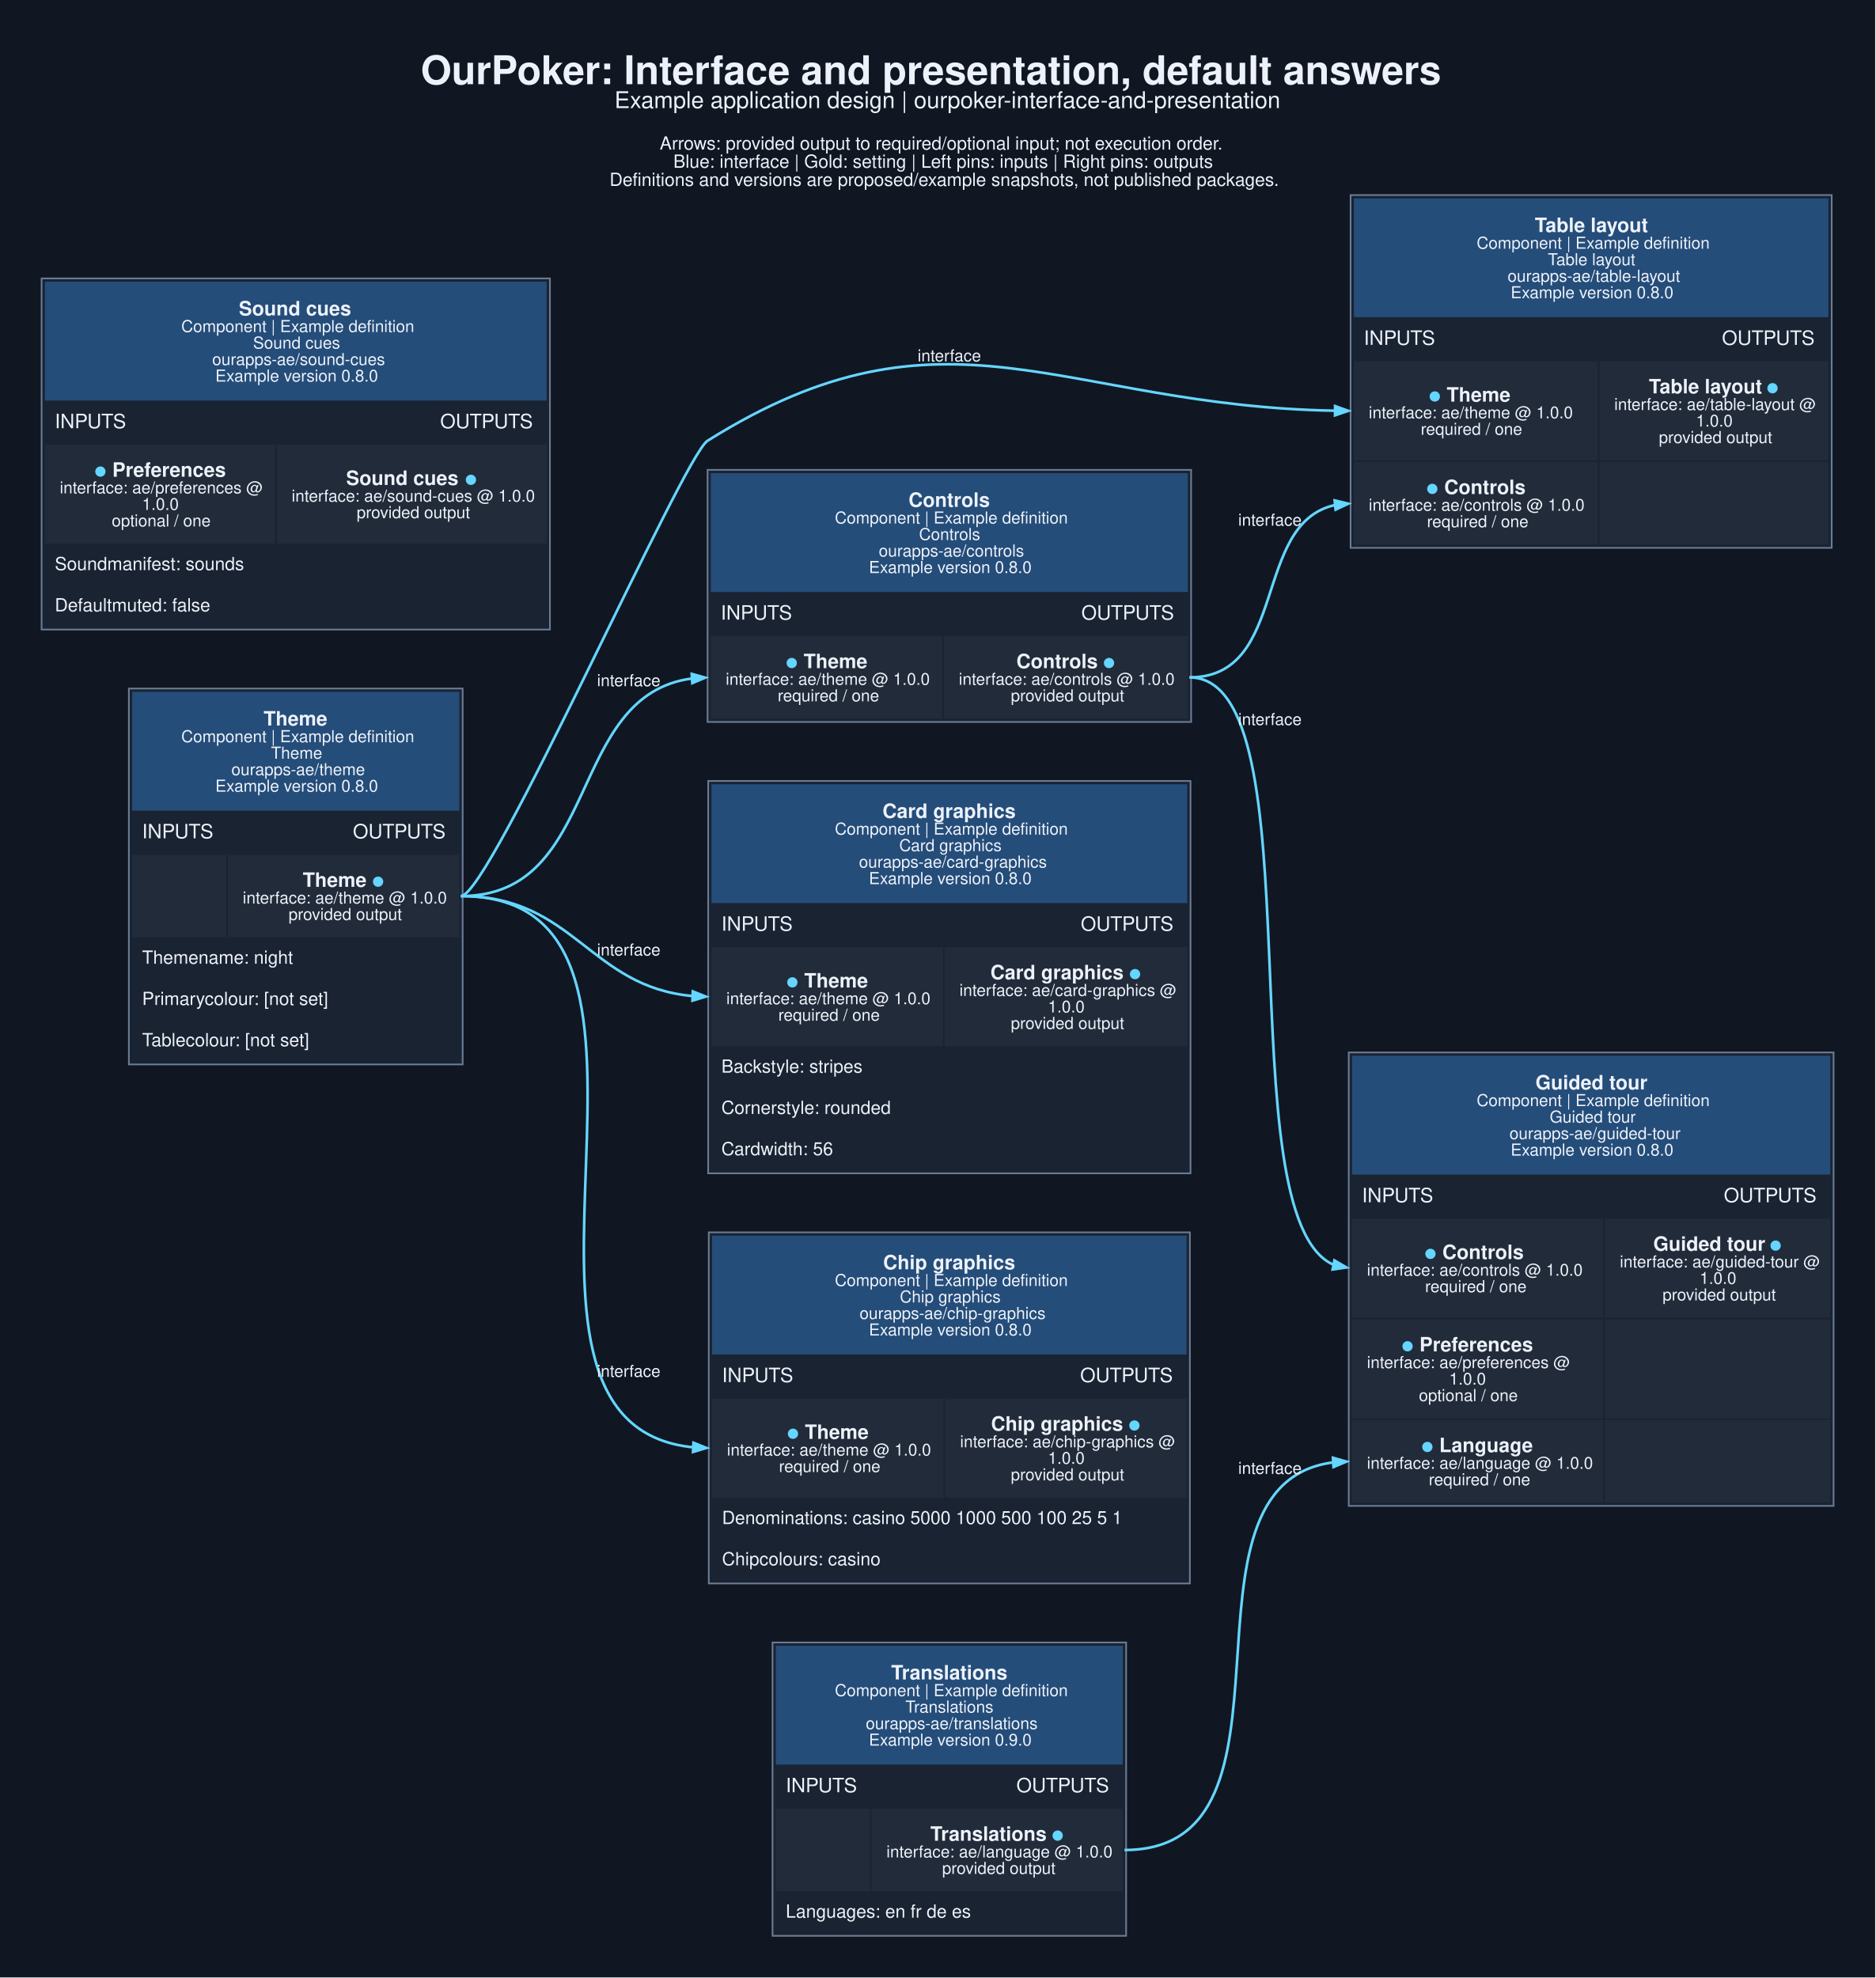
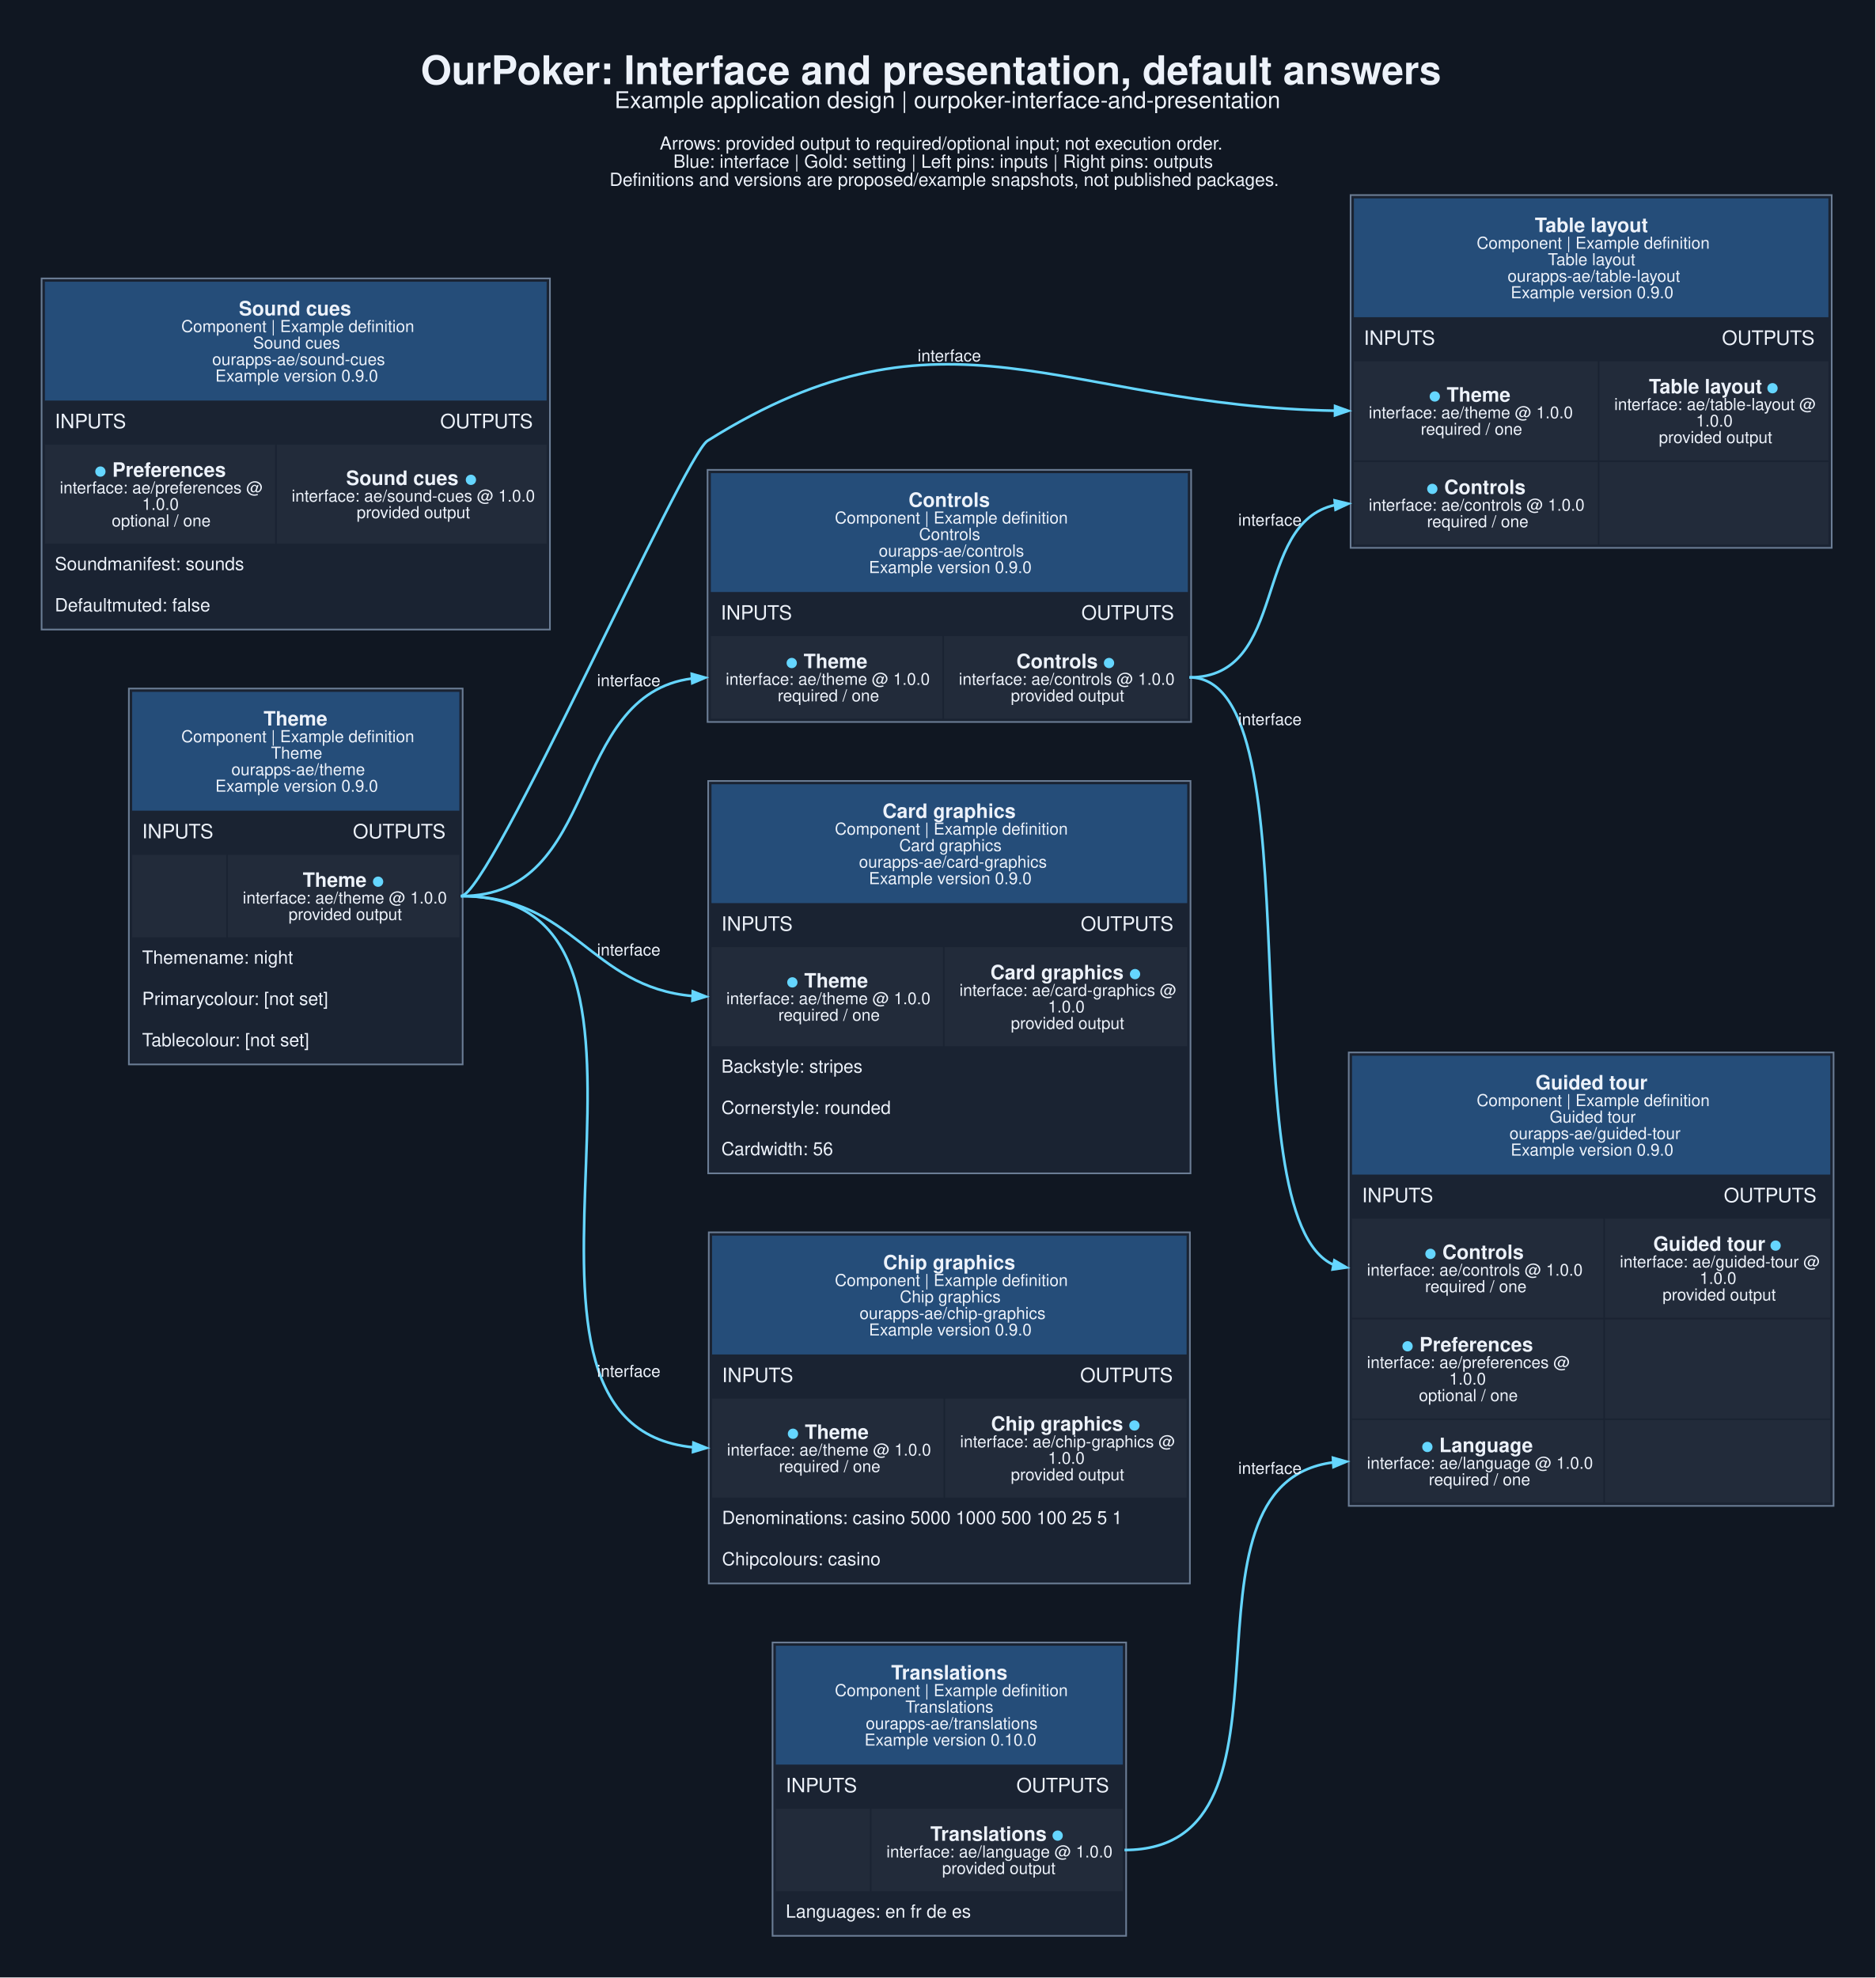
<svg xmlns="http://www.w3.org/2000/svg" width="1515pt" height="1598pt" viewBox="0.00 0.00 1515.00 1598.00">
  <g id="graph0" class="graph" transform="scale(1.33333 1.33333) rotate(0) translate(25.2 1172.95)">
    <polygon fill="#101722" stroke="none" points="-25.2,25.2 -25.2,-1172.95 1110.95,-1172.95 1110.95,25.2 -25.2,25.2" />
    <text xml:space="preserve" text-anchor="start" x="229.75" y="-1121.95" font-family="Helvetica,sans-Serif" font-weight="bold" font-size="24.00" fill="#edf2fa">OurPoker: Interface and presentation, default answers</text>
    <text xml:space="preserve" text-anchor="start" x="347.12" y="-1107.45" font-family="Helvetica,sans-Serif" font-size="14.00" fill="#edf2fa">Example application design | ourpoker-interface-and-presentation</text>
    <text xml:space="preserve" text-anchor="start" x="374.5" y="-1082.3" font-family="Helvetica,sans-Serif" font-size="11.00" fill="#edf2fa">Arrows: provided output to required/optional input; not execution order.</text>
    <text xml:space="preserve" text-anchor="start" x="382.75" y="-1071.3" font-family="Helvetica,sans-Serif" font-size="11.00" fill="#edf2fa">Blue: interface | Gold: setting | Left pins: inputs | Right pins: outputs</text>
    <text xml:space="preserve" text-anchor="start" x="344.12" y="-1060.3" font-family="Helvetica,sans-Serif" font-size="11.00" fill="#edf2fa">Definitions and versions are proposed/example snapshots, not published packages.</text>
    <g id="node1" class="node">
      <polygon fill="#1a2332" stroke="none" points="52.88,-528 52.88,-755.75 255.12,-755.75 255.12,-528 52.88,-528" />
      <polygon fill="#254d79" stroke="none" points="54.88,-681.75 54.88,-753.75 253.12,-753.75 253.12,-681.75 54.88,-681.75" />
      <text xml:space="preserve" text-anchor="start" x="134.5" y="-733.35" font-family="Helvetica,sans-Serif" font-weight="bold" font-size="12.00" fill="#edf2fa">Theme</text>
      <text xml:space="preserve" text-anchor="start" x="84.62" y="-723.25" font-family="Helvetica,sans-Serif" font-size="10.00" fill="#edf2fa">Component | Example definition</text>
      <text xml:space="preserve" text-anchor="start" x="139" y="-713.25" font-family="Helvetica,sans-Serif" font-size="10.00" fill="#edf2fa">Theme</text>
      <text xml:space="preserve" text-anchor="start" x="115" y="-703.25" font-family="Helvetica,sans-Serif" font-size="10.00" fill="#edf2fa">ourapps-ae/theme</text>
-       <text xml:space="preserve" text-anchor="start" x="105.25" y="-693.25" font-family="Helvetica,sans-Serif" font-size="10.00" fill="#edf2fa">Example version 0.8.0</text>
+       <text xml:space="preserve" text-anchor="start" x="105.25" y="-693.25" font-family="Helvetica,sans-Serif" font-size="10.00" fill="#edf2fa">Example version 0.9.0</text>
      <text xml:space="preserve" text-anchor="start" x="60.88" y="-665" font-family="Helvetica,sans-Serif" font-size="12.00" fill="#edf2fa">INPUTS</text>
      <text xml:space="preserve" text-anchor="start" x="188.62" y="-665" font-family="Helvetica,sans-Serif" font-size="12.00" fill="#edf2fa">OUTPUTS</text>
      <polygon fill="#222b3a" stroke="none" points="54.88,-605 54.88,-655 111.88,-655 111.88,-605 54.88,-605" />
      <polygon fill="#222b3a" stroke="none" points="112.88,-605 112.88,-655 253.12,-655 253.12,-605 112.88,-605" />
      <text xml:space="preserve" text-anchor="start" x="158.25" y="-635.6" font-family="Helvetica,sans-Serif" font-weight="bold" font-size="12.00" fill="#edf2fa">Theme </text>
      <text xml:space="preserve" text-anchor="start" x="200.25" y="-635.6" font-family="Helvetica,sans-Serif" font-weight="bold" font-size="12.00" fill="#65d6ff">●</text>
      <text xml:space="preserve" text-anchor="start" x="121.88" y="-625.5" font-family="Helvetica,sans-Serif" font-size="10.00" fill="#edf2fa">interface: ae/theme @ 1.0.0</text>
      <text xml:space="preserve" text-anchor="start" x="149.62" y="-615.5" font-family="Helvetica,sans-Serif" font-size="10.00" fill="#edf2fa">provided output</text>
      <text xml:space="preserve" text-anchor="start" x="60.88" y="-589" font-family="Helvetica,sans-Serif" font-size="11.00" fill="#edf2fa">Themename: night</text>
      <text xml:space="preserve" text-anchor="start" x="60.88" y="-564" font-family="Helvetica,sans-Serif" font-size="11.00" fill="#edf2fa">Primarycolour: [not set]</text>
      <text xml:space="preserve" text-anchor="start" x="60.88" y="-539" font-family="Helvetica,sans-Serif" font-size="11.00" fill="#edf2fa">Tablecolour: [not set]</text>
      <polygon fill="none" stroke="#6b7d95" points="52.88,-528 52.88,-755.75 255.12,-755.75 255.12,-528 52.88,-528" />
    </g>
    <g id="node2" class="node">
      <polygon fill="#1a2332" stroke="none" points="403.5,-735.5 403.5,-888.25 696.5,-888.25 696.5,-735.5 403.5,-735.5" />
      <polygon fill="#254d79" stroke="none" points="405.5,-814.25 405.5,-886.25 694.5,-886.25 694.5,-814.25 405.5,-814.25" />
      <text xml:space="preserve" text-anchor="start" x="525.25" y="-865.85" font-family="Helvetica,sans-Serif" font-weight="bold" font-size="12.00" fill="#edf2fa">Controls</text>
      <text xml:space="preserve" text-anchor="start" x="480.62" y="-855.75" font-family="Helvetica,sans-Serif" font-size="10.00" fill="#edf2fa">Component | Example definition</text>
      <text xml:space="preserve" text-anchor="start" x="531.62" y="-845.75" font-family="Helvetica,sans-Serif" font-size="10.00" fill="#edf2fa">Controls</text>
      <text xml:space="preserve" text-anchor="start" x="507.25" y="-835.75" font-family="Helvetica,sans-Serif" font-size="10.00" fill="#edf2fa">ourapps-ae/controls</text>
-       <text xml:space="preserve" text-anchor="start" x="501.25" y="-825.75" font-family="Helvetica,sans-Serif" font-size="10.00" fill="#edf2fa">Example version 0.8.0</text>
+       <text xml:space="preserve" text-anchor="start" x="501.25" y="-825.75" font-family="Helvetica,sans-Serif" font-size="10.00" fill="#edf2fa">Example version 0.9.0</text>
      <text xml:space="preserve" text-anchor="start" x="411.5" y="-797.5" font-family="Helvetica,sans-Serif" font-size="12.00" fill="#edf2fa">INPUTS</text>
      <text xml:space="preserve" text-anchor="start" x="630" y="-797.5" font-family="Helvetica,sans-Serif" font-size="12.00" fill="#edf2fa">OUTPUTS</text>
      <polygon fill="#222b3a" stroke="none" points="405.5,-737.5 405.5,-787.5 545.75,-787.5 545.75,-737.5 405.5,-737.5" />
      <text xml:space="preserve" text-anchor="start" x="450.88" y="-768.1" font-family="Helvetica,sans-Serif" font-weight="bold" font-size="12.00" fill="#65d6ff">●</text>
      <text xml:space="preserve" text-anchor="start" x="458.38" y="-768.1" font-family="Helvetica,sans-Serif" font-weight="bold" font-size="12.00" fill="#edf2fa"> Theme</text>
      <text xml:space="preserve" text-anchor="start" x="414.5" y="-758" font-family="Helvetica,sans-Serif" font-size="10.00" fill="#edf2fa">interface: ae/theme @ 1.0.0</text>
      <text xml:space="preserve" text-anchor="start" x="446" y="-748" font-family="Helvetica,sans-Serif" font-size="10.00" fill="#edf2fa">required / one</text>
      <polygon fill="#222b3a" stroke="none" points="546.75,-737.5 546.75,-787.5 694.5,-787.5 694.5,-737.5 546.75,-737.5" />
      <text xml:space="preserve" text-anchor="start" x="590.62" y="-768.1" font-family="Helvetica,sans-Serif" font-weight="bold" font-size="12.00" fill="#edf2fa">Controls </text>
      <text xml:space="preserve" text-anchor="start" x="643.12" y="-768.1" font-family="Helvetica,sans-Serif" font-weight="bold" font-size="12.00" fill="#65d6ff">●</text>
      <text xml:space="preserve" text-anchor="start" x="555.75" y="-758" font-family="Helvetica,sans-Serif" font-size="10.00" fill="#edf2fa">interface: ae/controls @ 1.0.0</text>
      <text xml:space="preserve" text-anchor="start" x="587.25" y="-748" font-family="Helvetica,sans-Serif" font-size="10.00" fill="#edf2fa">provided output</text>
      <polygon fill="none" stroke="#6b7d95" points="403.5,-735.5 403.5,-888.25 696.5,-888.25 696.5,-735.5 403.5,-735.5" />
    </g>
    <g id="edge1" class="edge">
      <path fill="none" stroke="#65d6ff" stroke-width="1.6" d="M254.12,-630C339.55,-630 317.51,-751.85 394.11,-761.85" />
      <polygon fill="#65d6ff" stroke="#65d6ff" stroke-width="1.6" points="393.92,-764.64 402.08,-762.35 394.27,-759.05 393.92,-764.64" />
      <text xml:space="preserve" text-anchor="middle" x="355.75" y="-757.19" font-family="Helvetica,sans-Serif" font-size="10.00" fill="#edf2fa">interface</text>
    </g>
    <g id="node3" class="node">
      <polygon fill="#1a2332" stroke="none" points="793.12,-841 793.12,-1054.75 1084.62,-1054.75 1084.62,-841 793.12,-841" />
      <polygon fill="#254d79" stroke="none" points="795.12,-980.75 795.12,-1052.75 1082.62,-1052.75 1082.62,-980.75 795.12,-980.75" />
      <text xml:space="preserve" text-anchor="start" x="904.75" y="-1032.35" font-family="Helvetica,sans-Serif" font-weight="bold" font-size="12.00" fill="#edf2fa">Table layout</text>
      <text xml:space="preserve" text-anchor="start" x="869.5" y="-1022.25" font-family="Helvetica,sans-Serif" font-size="10.00" fill="#edf2fa">Component | Example definition</text>
      <text xml:space="preserve" text-anchor="start" x="912.62" y="-1012.25" font-family="Helvetica,sans-Serif" font-size="10.00" fill="#edf2fa">Table layout</text>
      <text xml:space="preserve" text-anchor="start" x="888.25" y="-1002.25" font-family="Helvetica,sans-Serif" font-size="10.00" fill="#edf2fa">ourapps-ae/table-layout</text>
-       <text xml:space="preserve" text-anchor="start" x="890.12" y="-992.25" font-family="Helvetica,sans-Serif" font-size="10.00" fill="#edf2fa">Example version 0.8.0</text>
+       <text xml:space="preserve" text-anchor="start" x="890.12" y="-992.25" font-family="Helvetica,sans-Serif" font-size="10.00" fill="#edf2fa">Example version 0.9.0</text>
      <text xml:space="preserve" text-anchor="start" x="801.12" y="-964" font-family="Helvetica,sans-Serif" font-size="12.00" fill="#edf2fa">INPUTS</text>
      <text xml:space="preserve" text-anchor="start" x="1018.12" y="-964" font-family="Helvetica,sans-Serif" font-size="12.00" fill="#edf2fa">OUTPUTS</text>
      <polygon fill="#222b3a" stroke="none" points="795.12,-894 795.12,-954 942.88,-954 942.88,-894 795.12,-894" />
      <text xml:space="preserve" text-anchor="start" x="840.5" y="-929.6" font-family="Helvetica,sans-Serif" font-weight="bold" font-size="12.00" fill="#65d6ff">●</text>
      <text xml:space="preserve" text-anchor="start" x="848" y="-929.6" font-family="Helvetica,sans-Serif" font-weight="bold" font-size="12.00" fill="#edf2fa"> Theme</text>
      <text xml:space="preserve" text-anchor="start" x="804.12" y="-919.5" font-family="Helvetica,sans-Serif" font-size="10.00" fill="#edf2fa">interface: ae/theme @ 1.0.0</text>
      <text xml:space="preserve" text-anchor="start" x="835.62" y="-909.5" font-family="Helvetica,sans-Serif" font-size="10.00" fill="#edf2fa">required / one</text>
      <polygon fill="#222b3a" stroke="none" points="943.88,-894 943.88,-954 1082.62,-954 1082.62,-894 943.88,-894" />
      <text xml:space="preserve" text-anchor="start" x="973.88" y="-934.6" font-family="Helvetica,sans-Serif" font-weight="bold" font-size="12.00" fill="#edf2fa">Table layout </text>
      <text xml:space="preserve" text-anchor="start" x="1045.12" y="-934.6" font-family="Helvetica,sans-Serif" font-weight="bold" font-size="12.00" fill="#65d6ff">●</text>
      <text xml:space="preserve" text-anchor="start" x="952.88" y="-924.5" font-family="Helvetica,sans-Serif" font-size="10.00" fill="#edf2fa">interface: ae/table-layout @</text>
      <text xml:space="preserve" text-anchor="start" x="1002.38" y="-914.5" font-family="Helvetica,sans-Serif" font-size="10.00" fill="#edf2fa">1.0.0</text>
      <text xml:space="preserve" text-anchor="start" x="979.88" y="-904.5" font-family="Helvetica,sans-Serif" font-size="10.00" fill="#edf2fa">provided output</text>
      <polygon fill="#222b3a" stroke="none" points="795.12,-843 795.12,-893 942.88,-893 942.88,-843 795.12,-843" />
      <text xml:space="preserve" text-anchor="start" x="839" y="-873.6" font-family="Helvetica,sans-Serif" font-weight="bold" font-size="12.00" fill="#65d6ff">●</text>
      <text xml:space="preserve" text-anchor="start" x="846.5" y="-873.6" font-family="Helvetica,sans-Serif" font-weight="bold" font-size="12.00" fill="#edf2fa"> Controls</text>
      <text xml:space="preserve" text-anchor="start" x="804.12" y="-863.5" font-family="Helvetica,sans-Serif" font-size="10.00" fill="#edf2fa">interface: ae/controls @ 1.0.0</text>
      <text xml:space="preserve" text-anchor="start" x="839.38" y="-853.5" font-family="Helvetica,sans-Serif" font-size="10.00" fill="#edf2fa">required / one</text>
      <polygon fill="#222b3a" stroke="none" points="943.88,-843 943.88,-893 1082.62,-893 1082.62,-843 943.88,-843" />
      <polygon fill="none" stroke="#6b7d95" points="793.12,-841 793.12,-1054.75 1084.62,-1054.75 1084.62,-841 793.12,-841" />
    </g>
    <g id="edge2" class="edge">
      <path fill="none" stroke="#65d6ff" stroke-width="1.6" d="M254.12,-630C271.55,-630 388.74,-896.61 403.5,-905.88 547.83,-996.46 617.58,-926.84 784.06,-924.08" />
      <polygon fill="#65d6ff" stroke="#65d6ff" stroke-width="1.6" points="783.73,-926.89 791.7,-924.02 783.68,-921.29 783.73,-926.89" />
      <text xml:space="preserve" text-anchor="middle" x="550" y="-953.97" font-family="Helvetica,sans-Serif" font-size="10.00" fill="#edf2fa">interface</text>
    </g>
    <g id="node4" class="node">
      <polygon fill="#1a2332" stroke="none" points="403.88,-462 403.88,-699.75 696.12,-699.75 696.12,-462 403.88,-462" />
      <polygon fill="#254d79" stroke="none" points="405.88,-625.75 405.88,-697.75 694.12,-697.75 694.12,-625.75 405.88,-625.75" />
      <text xml:space="preserve" text-anchor="start" x="509.5" y="-677.35" font-family="Helvetica,sans-Serif" font-weight="bold" font-size="12.00" fill="#edf2fa">Card graphics</text>
      <text xml:space="preserve" text-anchor="start" x="480.62" y="-667.25" font-family="Helvetica,sans-Serif" font-size="10.00" fill="#edf2fa">Component | Example definition</text>
      <text xml:space="preserve" text-anchor="start" x="519.62" y="-657.25" font-family="Helvetica,sans-Serif" font-size="10.00" fill="#edf2fa">Card graphics</text>
      <text xml:space="preserve" text-anchor="start" x="495.25" y="-647.25" font-family="Helvetica,sans-Serif" font-size="10.00" fill="#edf2fa">ourapps-ae/card-graphics</text>
-       <text xml:space="preserve" text-anchor="start" x="501.25" y="-637.25" font-family="Helvetica,sans-Serif" font-size="10.00" fill="#edf2fa">Example version 0.8.0</text>
+       <text xml:space="preserve" text-anchor="start" x="501.25" y="-637.25" font-family="Helvetica,sans-Serif" font-size="10.00" fill="#edf2fa">Example version 0.9.0</text>
      <text xml:space="preserve" text-anchor="start" x="411.88" y="-609" font-family="Helvetica,sans-Serif" font-size="12.00" fill="#edf2fa">INPUTS</text>
      <text xml:space="preserve" text-anchor="start" x="629.62" y="-609" font-family="Helvetica,sans-Serif" font-size="12.00" fill="#edf2fa">OUTPUTS</text>
      <polygon fill="#222b3a" stroke="none" points="405.88,-539 405.88,-599 546.12,-599 546.12,-539 405.88,-539" />
      <text xml:space="preserve" text-anchor="start" x="451.25" y="-574.6" font-family="Helvetica,sans-Serif" font-weight="bold" font-size="12.00" fill="#65d6ff">●</text>
      <text xml:space="preserve" text-anchor="start" x="458.75" y="-574.6" font-family="Helvetica,sans-Serif" font-weight="bold" font-size="12.00" fill="#edf2fa"> Theme</text>
      <text xml:space="preserve" text-anchor="start" x="414.88" y="-564.5" font-family="Helvetica,sans-Serif" font-size="10.00" fill="#edf2fa">interface: ae/theme @ 1.0.0</text>
      <text xml:space="preserve" text-anchor="start" x="446.38" y="-554.5" font-family="Helvetica,sans-Serif" font-size="10.00" fill="#edf2fa">required / one</text>
      <polygon fill="#222b3a" stroke="none" points="547.12,-539 547.12,-599 694.12,-599 694.12,-539 547.12,-539" />
      <text xml:space="preserve" text-anchor="start" x="574.88" y="-579.6" font-family="Helvetica,sans-Serif" font-weight="bold" font-size="12.00" fill="#edf2fa">Card graphics </text>
      <text xml:space="preserve" text-anchor="start" x="658.88" y="-579.6" font-family="Helvetica,sans-Serif" font-weight="bold" font-size="12.00" fill="#65d6ff">●</text>
      <text xml:space="preserve" text-anchor="start" x="556.12" y="-569.5" font-family="Helvetica,sans-Serif" font-size="10.00" fill="#edf2fa">interface: ae/card-graphics @</text>
      <text xml:space="preserve" text-anchor="start" x="609.75" y="-559.5" font-family="Helvetica,sans-Serif" font-size="10.00" fill="#edf2fa">1.0.0</text>
      <text xml:space="preserve" text-anchor="start" x="587.25" y="-549.5" font-family="Helvetica,sans-Serif" font-size="10.00" fill="#edf2fa">provided output</text>
      <text xml:space="preserve" text-anchor="start" x="411.88" y="-523" font-family="Helvetica,sans-Serif" font-size="11.00" fill="#edf2fa">Backstyle: stripes</text>
      <text xml:space="preserve" text-anchor="start" x="411.88" y="-498" font-family="Helvetica,sans-Serif" font-size="11.00" fill="#edf2fa">Cornerstyle: rounded</text>
      <text xml:space="preserve" text-anchor="start" x="411.88" y="-473" font-family="Helvetica,sans-Serif" font-size="11.00" fill="#edf2fa">Cardwidth: 56</text>
      <polygon fill="none" stroke="#6b7d95" points="403.88,-462 403.88,-699.75 696.12,-699.75 696.12,-462 403.88,-462" />
    </g>
    <g id="edge4" class="edge">
      <path fill="none" stroke="#65d6ff" stroke-width="1.6" d="M254.12,-630C322.87,-630 331.84,-574.81 394.74,-569.42" />
      <polygon fill="#65d6ff" stroke="#65d6ff" stroke-width="1.6" points="394.58,-572.23 402.46,-569.1 394.35,-566.64 394.58,-572.23" />
      <text xml:space="preserve" text-anchor="middle" x="355.75" y="-593.99" font-family="Helvetica,sans-Serif" font-size="10.00" fill="#edf2fa">interface</text>
    </g>
    <g id="node5" class="node">
      <polygon fill="#1a2332" stroke="none" points="404.25,-213.5 404.25,-426.25 695.75,-426.25 695.75,-213.5 404.25,-213.5" />
      <polygon fill="#254d79" stroke="none" points="406.25,-352.25 406.25,-424.25 693.75,-424.25 693.75,-352.25 406.25,-352.25" />
      <text xml:space="preserve" text-anchor="start" x="509.88" y="-403.85" font-family="Helvetica,sans-Serif" font-weight="bold" font-size="12.00" fill="#edf2fa">Chip graphics</text>
      <text xml:space="preserve" text-anchor="start" x="480.62" y="-393.75" font-family="Helvetica,sans-Serif" font-size="10.00" fill="#edf2fa">Component | Example definition</text>
      <text xml:space="preserve" text-anchor="start" x="520" y="-383.75" font-family="Helvetica,sans-Serif" font-size="10.00" fill="#edf2fa">Chip graphics</text>
      <text xml:space="preserve" text-anchor="start" x="495.62" y="-373.75" font-family="Helvetica,sans-Serif" font-size="10.00" fill="#edf2fa">ourapps-ae/chip-graphics</text>
-       <text xml:space="preserve" text-anchor="start" x="501.25" y="-363.75" font-family="Helvetica,sans-Serif" font-size="10.00" fill="#edf2fa">Example version 0.8.0</text>
+       <text xml:space="preserve" text-anchor="start" x="501.25" y="-363.75" font-family="Helvetica,sans-Serif" font-size="10.00" fill="#edf2fa">Example version 0.9.0</text>
      <text xml:space="preserve" text-anchor="start" x="412.25" y="-335.5" font-family="Helvetica,sans-Serif" font-size="12.00" fill="#edf2fa">INPUTS</text>
      <text xml:space="preserve" text-anchor="start" x="629.25" y="-335.5" font-family="Helvetica,sans-Serif" font-size="12.00" fill="#edf2fa">OUTPUTS</text>
      <polygon fill="#222b3a" stroke="none" points="406.25,-265.5 406.25,-325.5 546.5,-325.5 546.5,-265.5 406.25,-265.5" />
      <text xml:space="preserve" text-anchor="start" x="451.62" y="-301.1" font-family="Helvetica,sans-Serif" font-weight="bold" font-size="12.00" fill="#65d6ff">●</text>
      <text xml:space="preserve" text-anchor="start" x="459.12" y="-301.1" font-family="Helvetica,sans-Serif" font-weight="bold" font-size="12.00" fill="#edf2fa"> Theme</text>
      <text xml:space="preserve" text-anchor="start" x="415.25" y="-291" font-family="Helvetica,sans-Serif" font-size="10.00" fill="#edf2fa">interface: ae/theme @ 1.0.0</text>
      <text xml:space="preserve" text-anchor="start" x="446.75" y="-281" font-family="Helvetica,sans-Serif" font-size="10.00" fill="#edf2fa">required / one</text>
      <polygon fill="#222b3a" stroke="none" points="547.5,-265.5 547.5,-325.5 693.75,-325.5 693.75,-265.5 547.5,-265.5" />
      <text xml:space="preserve" text-anchor="start" x="575.25" y="-306.1" font-family="Helvetica,sans-Serif" font-weight="bold" font-size="12.00" fill="#edf2fa">Chip graphics </text>
      <text xml:space="preserve" text-anchor="start" x="658.5" y="-306.1" font-family="Helvetica,sans-Serif" font-weight="bold" font-size="12.00" fill="#65d6ff">●</text>
      <text xml:space="preserve" text-anchor="start" x="556.5" y="-296" font-family="Helvetica,sans-Serif" font-size="10.00" fill="#edf2fa">interface: ae/chip-graphics @</text>
      <text xml:space="preserve" text-anchor="start" x="609.75" y="-286" font-family="Helvetica,sans-Serif" font-size="10.00" fill="#edf2fa">1.0.0</text>
      <text xml:space="preserve" text-anchor="start" x="587.25" y="-276" font-family="Helvetica,sans-Serif" font-size="10.00" fill="#edf2fa">provided output</text>
      <text xml:space="preserve" text-anchor="start" x="412.25" y="-249.5" font-family="Helvetica,sans-Serif" font-size="11.00" fill="#edf2fa">Denominations: casino 5000 1000 500 100 25 5 1</text>
      <text xml:space="preserve" text-anchor="start" x="412.25" y="-224.5" font-family="Helvetica,sans-Serif" font-size="11.00" fill="#edf2fa">Chipcolours: casino</text>
      <polygon fill="none" stroke="#6b7d95" points="404.25,-213.5 404.25,-426.25 695.75,-426.25 695.75,-213.5 404.25,-213.5" />
    </g>
    <g id="edge5" class="edge">
      <path fill="none" stroke="#65d6ff" stroke-width="1.6" d="M254.12,-630C413.76,-630 249.48,-309.72 395.2,-295.96" />
      <polygon fill="#65d6ff" stroke="#65d6ff" stroke-width="1.6" points="394.97,-298.77 402.83,-295.61 394.71,-293.18 394.97,-298.77" />
      <text xml:space="preserve" text-anchor="middle" x="355.75" y="-338.7" font-family="Helvetica,sans-Serif" font-size="10.00" fill="#edf2fa">interface</text>
    </g>
    <g id="edge3" class="edge">
      <path fill="none" stroke="#65d6ff" stroke-width="1.6" d="M695.5,-762.5C755.93,-762.5 733.1,-856 783.77,-866.96" />
      <polygon fill="#65d6ff" stroke="#65d6ff" stroke-width="1.6" points="783.47,-869.74 791.72,-867.76 784.04,-864.17 783.47,-869.74" />
      <text xml:space="preserve" text-anchor="middle" x="744.25" y="-854.44" font-family="Helvetica,sans-Serif" font-size="10.00" fill="#edf2fa">interface</text>
    </g>
    <g id="node7" class="node">
      <polygon fill="#1a2332" stroke="none" points="792,-260.5 792,-535.25 1085.75,-535.25 1085.75,-260.5 792,-260.5" />
      <polygon fill="#254d79" stroke="none" points="794,-461.25 794,-533.25 1083.75,-533.25 1083.75,-461.25 794,-461.25" />
      <text xml:space="preserve" text-anchor="start" x="905.12" y="-512.85" font-family="Helvetica,sans-Serif" font-weight="bold" font-size="12.00" fill="#edf2fa">Guided tour</text>
      <text xml:space="preserve" text-anchor="start" x="869.5" y="-502.75" font-family="Helvetica,sans-Serif" font-size="10.00" fill="#edf2fa">Component | Example definition</text>
      <text xml:space="preserve" text-anchor="start" x="913.75" y="-492.75" font-family="Helvetica,sans-Serif" font-size="10.00" fill="#edf2fa">Guided tour</text>
      <text xml:space="preserve" text-anchor="start" x="889.38" y="-482.75" font-family="Helvetica,sans-Serif" font-size="10.00" fill="#edf2fa">ourapps-ae/guided-tour</text>
-       <text xml:space="preserve" text-anchor="start" x="890.12" y="-472.75" font-family="Helvetica,sans-Serif" font-size="10.00" fill="#edf2fa">Example version 0.8.0</text>
+       <text xml:space="preserve" text-anchor="start" x="890.12" y="-472.75" font-family="Helvetica,sans-Serif" font-size="10.00" fill="#edf2fa">Example version 0.9.0</text>
      <text xml:space="preserve" text-anchor="start" x="800" y="-444.5" font-family="Helvetica,sans-Serif" font-size="12.00" fill="#edf2fa">INPUTS</text>
      <text xml:space="preserve" text-anchor="start" x="1019.25" y="-444.5" font-family="Helvetica,sans-Serif" font-size="12.00" fill="#edf2fa">OUTPUTS</text>
      <polygon fill="#222b3a" stroke="none" points="794,-374.5 794,-434.5 946.25,-434.5 946.25,-374.5 794,-374.5" />
      <text xml:space="preserve" text-anchor="start" x="837.88" y="-410.1" font-family="Helvetica,sans-Serif" font-weight="bold" font-size="12.00" fill="#65d6ff">●</text>
      <text xml:space="preserve" text-anchor="start" x="845.38" y="-410.1" font-family="Helvetica,sans-Serif" font-weight="bold" font-size="12.00" fill="#edf2fa"> Controls</text>
      <text xml:space="preserve" text-anchor="start" x="803" y="-400" font-family="Helvetica,sans-Serif" font-size="10.00" fill="#edf2fa">interface: ae/controls @ 1.0.0</text>
      <text xml:space="preserve" text-anchor="start" x="838.25" y="-390" font-family="Helvetica,sans-Serif" font-size="10.00" fill="#edf2fa">required / one</text>
      <polygon fill="#222b3a" stroke="none" points="947.25,-374.5 947.25,-434.5 1083.75,-434.5 1083.75,-374.5 947.25,-374.5" />
      <text xml:space="preserve" text-anchor="start" x="976.5" y="-415.1" font-family="Helvetica,sans-Serif" font-weight="bold" font-size="12.00" fill="#edf2fa">Guided tour </text>
      <text xml:space="preserve" text-anchor="start" x="1047" y="-415.1" font-family="Helvetica,sans-Serif" font-weight="bold" font-size="12.00" fill="#65d6ff">●</text>
      <text xml:space="preserve" text-anchor="start" x="956.25" y="-405" font-family="Helvetica,sans-Serif" font-size="10.00" fill="#edf2fa">interface: ae/guided-tour @</text>
      <text xml:space="preserve" text-anchor="start" x="1004.62" y="-395" font-family="Helvetica,sans-Serif" font-size="10.00" fill="#edf2fa">1.0.0</text>
      <text xml:space="preserve" text-anchor="start" x="982.12" y="-385" font-family="Helvetica,sans-Serif" font-size="10.00" fill="#edf2fa">provided output</text>
      <polygon fill="#222b3a" stroke="none" points="794,-313.5 794,-373.5 946.25,-373.5 946.25,-313.5 794,-313.5" />
      <text xml:space="preserve" text-anchor="start" x="824" y="-354.1" font-family="Helvetica,sans-Serif" font-weight="bold" font-size="12.00" fill="#65d6ff">●</text>
      <text xml:space="preserve" text-anchor="start" x="831.5" y="-354.1" font-family="Helvetica,sans-Serif" font-weight="bold" font-size="12.00" fill="#edf2fa"> Preferences</text>
      <text xml:space="preserve" text-anchor="start" x="803" y="-344" font-family="Helvetica,sans-Serif" font-size="10.00" fill="#edf2fa">interface: ae/preferences @</text>
      <text xml:space="preserve" text-anchor="start" x="852.88" y="-334" font-family="Helvetica,sans-Serif" font-size="10.00" fill="#edf2fa">1.0.0</text>
      <text xml:space="preserve" text-anchor="start" x="834.5" y="-324" font-family="Helvetica,sans-Serif" font-size="10.00" fill="#edf2fa">optional / one</text>
      <polygon fill="#222b3a" stroke="none" points="947.25,-313.5 947.25,-373.5 1083.75,-373.5 1083.75,-313.5 947.25,-313.5" />
      <polygon fill="#222b3a" stroke="none" points="794,-262.5 794,-312.5 946.25,-312.5 946.25,-262.5 794,-262.5" />
      <text xml:space="preserve" text-anchor="start" x="836" y="-293.1" font-family="Helvetica,sans-Serif" font-weight="bold" font-size="12.00" fill="#65d6ff">●</text>
      <text xml:space="preserve" text-anchor="start" x="843.5" y="-293.1" font-family="Helvetica,sans-Serif" font-weight="bold" font-size="12.00" fill="#edf2fa"> Language</text>
      <text xml:space="preserve" text-anchor="start" x="803" y="-283" font-family="Helvetica,sans-Serif" font-size="10.00" fill="#edf2fa">interface: ae/language @ 1.0.0</text>
      <text xml:space="preserve" text-anchor="start" x="840.5" y="-273" font-family="Helvetica,sans-Serif" font-size="10.00" fill="#edf2fa">required / one</text>
      <polygon fill="#222b3a" stroke="none" points="947.25,-262.5 947.25,-312.5 1083.75,-312.5 1083.75,-262.5 947.25,-262.5" />
      <polygon fill="none" stroke="#6b7d95" points="792,-260.5 792,-535.25 1085.75,-535.25 1085.75,-260.5 792,-260.5" />
    </g>
    <g id="edge6" class="edge">
      <path fill="none" stroke="#65d6ff" stroke-width="1.6" d="M695.5,-762.5C774.41,-762.5 716.06,-434.6 783.18,-406.43" />
      <polygon fill="#65d6ff" stroke="#65d6ff" stroke-width="1.6" points="783.31,-409.25 790.62,-404.97 782.23,-403.76 783.31,-409.25" />
      <text xml:space="preserve" text-anchor="middle" x="744.25" y="-733.63" font-family="Helvetica,sans-Serif" font-size="10.00" fill="#edf2fa">interface</text>
    </g>
    <g id="node6" class="node">
      <polygon fill="#1a2332" stroke="none" points="0,-791.5 0,-1004.25 308,-1004.25 308,-791.5 0,-791.5" />
      <polygon fill="#254d79" stroke="none" points="2,-930.25 2,-1002.25 306,-1002.25 306,-930.25 2,-930.25" />
      <text xml:space="preserve" text-anchor="start" x="119.5" y="-981.85" font-family="Helvetica,sans-Serif" font-weight="bold" font-size="12.00" fill="#edf2fa">Sound cues</text>
      <text xml:space="preserve" text-anchor="start" x="84.62" y="-971.75" font-family="Helvetica,sans-Serif" font-size="10.00" fill="#edf2fa">Component | Example definition</text>
      <text xml:space="preserve" text-anchor="start" x="128.12" y="-961.75" font-family="Helvetica,sans-Serif" font-size="10.00" fill="#edf2fa">Sound cues</text>
      <text xml:space="preserve" text-anchor="start" x="103.38" y="-951.75" font-family="Helvetica,sans-Serif" font-size="10.00" fill="#edf2fa">ourapps-ae/sound-cues</text>
-       <text xml:space="preserve" text-anchor="start" x="105.25" y="-941.75" font-family="Helvetica,sans-Serif" font-size="10.00" fill="#edf2fa">Example version 0.8.0</text>
+       <text xml:space="preserve" text-anchor="start" x="105.25" y="-941.75" font-family="Helvetica,sans-Serif" font-size="10.00" fill="#edf2fa">Example version 0.9.0</text>
      <text xml:space="preserve" text-anchor="start" x="8" y="-913.5" font-family="Helvetica,sans-Serif" font-size="12.00" fill="#edf2fa">INPUTS</text>
      <text xml:space="preserve" text-anchor="start" x="241.5" y="-913.5" font-family="Helvetica,sans-Serif" font-size="12.00" fill="#edf2fa">OUTPUTS</text>
      <polygon fill="#222b3a" stroke="none" points="2,-843.5 2,-903.5 141.5,-903.5 141.5,-843.5 2,-843.5" />
      <text xml:space="preserve" text-anchor="start" x="32" y="-884.1" font-family="Helvetica,sans-Serif" font-weight="bold" font-size="12.00" fill="#65d6ff">●</text>
      <text xml:space="preserve" text-anchor="start" x="39.5" y="-884.1" font-family="Helvetica,sans-Serif" font-weight="bold" font-size="12.00" fill="#edf2fa"> Preferences</text>
      <text xml:space="preserve" text-anchor="start" x="11" y="-874" font-family="Helvetica,sans-Serif" font-size="10.00" fill="#edf2fa">interface: ae/preferences @</text>
      <text xml:space="preserve" text-anchor="start" x="60.88" y="-864" font-family="Helvetica,sans-Serif" font-size="10.00" fill="#edf2fa">1.0.0</text>
      <text xml:space="preserve" text-anchor="start" x="42.5" y="-854" font-family="Helvetica,sans-Serif" font-size="10.00" fill="#edf2fa">optional / one</text>
      <polygon fill="#222b3a" stroke="none" points="142.5,-843.5 142.5,-903.5 306,-903.5 306,-843.5 142.5,-843.5" />
      <text xml:space="preserve" text-anchor="start" x="184.5" y="-879.1" font-family="Helvetica,sans-Serif" font-weight="bold" font-size="12.00" fill="#edf2fa">Sound cues </text>
      <text xml:space="preserve" text-anchor="start" x="256.5" y="-879.1" font-family="Helvetica,sans-Serif" font-weight="bold" font-size="12.00" fill="#65d6ff">●</text>
      <text xml:space="preserve" text-anchor="start" x="151.5" y="-869" font-family="Helvetica,sans-Serif" font-size="10.00" fill="#edf2fa">interface: ae/sound-cues @ 1.0.0</text>
      <text xml:space="preserve" text-anchor="start" x="190.88" y="-859" font-family="Helvetica,sans-Serif" font-size="10.00" fill="#edf2fa">provided output</text>
      <text xml:space="preserve" text-anchor="start" x="8" y="-827.5" font-family="Helvetica,sans-Serif" font-size="11.00" fill="#edf2fa">Soundmanifest: sounds</text>
      <text xml:space="preserve" text-anchor="start" x="8" y="-802.5" font-family="Helvetica,sans-Serif" font-size="11.00" fill="#edf2fa">Defaultmuted: false</text>
      <polygon fill="none" stroke="#6b7d95" points="0,-791.5 0,-1004.25 308,-1004.25 308,-791.5 0,-791.5" />
    </g>
    <g id="node8" class="node">
      <polygon fill="#1a2332" stroke="none" points="442.88,0 442.88,-177.75 657.12,-177.75 657.12,0 442.88,0" />
      <polygon fill="#254d79" stroke="none" points="444.88,-103.75 444.88,-175.75 655.12,-175.75 655.12,-103.75 444.88,-103.75" />
      <text xml:space="preserve" text-anchor="start" x="514.75" y="-155.35" font-family="Helvetica,sans-Serif" font-weight="bold" font-size="12.00" fill="#edf2fa">Translations</text>
      <text xml:space="preserve" text-anchor="start" x="480.62" y="-145.25" font-family="Helvetica,sans-Serif" font-size="10.00" fill="#edf2fa">Component | Example definition</text>
      <text xml:space="preserve" text-anchor="start" x="523.38" y="-135.25" font-family="Helvetica,sans-Serif" font-size="10.00" fill="#edf2fa">Translations</text>
      <text xml:space="preserve" text-anchor="start" x="499.38" y="-125.25" font-family="Helvetica,sans-Serif" font-size="10.00" fill="#edf2fa">ourapps-ae/translations</text>
-       <text xml:space="preserve" text-anchor="start" x="501.25" y="-115.25" font-family="Helvetica,sans-Serif" font-size="10.00" fill="#edf2fa">Example version 0.9.0</text>
+       <text xml:space="preserve" text-anchor="start" x="498.62" y="-115.25" font-family="Helvetica,sans-Serif" font-size="10.00" fill="#edf2fa">Example version 0.10.0</text>
      <text xml:space="preserve" text-anchor="start" x="450.88" y="-87" font-family="Helvetica,sans-Serif" font-size="12.00" fill="#edf2fa">INPUTS</text>
      <text xml:space="preserve" text-anchor="start" x="590.62" y="-87" font-family="Helvetica,sans-Serif" font-size="12.00" fill="#edf2fa">OUTPUTS</text>
      <polygon fill="#222b3a" stroke="none" points="444.88,-27 444.88,-77 501.88,-77 501.88,-27 444.88,-27" />
      <polygon fill="#222b3a" stroke="none" points="502.88,-27 502.88,-77 655.12,-77 655.12,-27 502.88,-27" />
      <text xml:space="preserve" text-anchor="start" x="538.5" y="-57.6" font-family="Helvetica,sans-Serif" font-weight="bold" font-size="12.00" fill="#edf2fa">Translations </text>
      <text xml:space="preserve" text-anchor="start" x="612" y="-57.6" font-family="Helvetica,sans-Serif" font-weight="bold" font-size="12.00" fill="#65d6ff">●</text>
      <text xml:space="preserve" text-anchor="start" x="511.88" y="-47.5" font-family="Helvetica,sans-Serif" font-size="10.00" fill="#edf2fa">interface: ae/language @ 1.0.0</text>
      <text xml:space="preserve" text-anchor="start" x="545.62" y="-37.5" font-family="Helvetica,sans-Serif" font-size="10.00" fill="#edf2fa">provided output</text>
      <text xml:space="preserve" text-anchor="start" x="450.88" y="-11" font-family="Helvetica,sans-Serif" font-size="11.00" fill="#edf2fa">Languages: en fr de es</text>
      <polygon fill="none" stroke="#6b7d95" points="442.88,0 442.88,-177.75 657.12,-177.75 657.12,0 442.88,0" />
    </g>
    <g id="edge7" class="edge">
      <path fill="none" stroke="#65d6ff" stroke-width="1.6" d="M656.12,-52C773.52,-52 678.1,-273.46 782.61,-286.87" />
      <polygon fill="#65d6ff" stroke="#65d6ff" stroke-width="1.6" points="782.43,-289.66 790.58,-287.35 782.77,-284.07 782.43,-289.66" />
      <text xml:space="preserve" text-anchor="middle" x="744.25" y="-279.89" font-family="Helvetica,sans-Serif" font-size="10.00" fill="#edf2fa">interface</text>
    </g>
  </g>
</svg>
